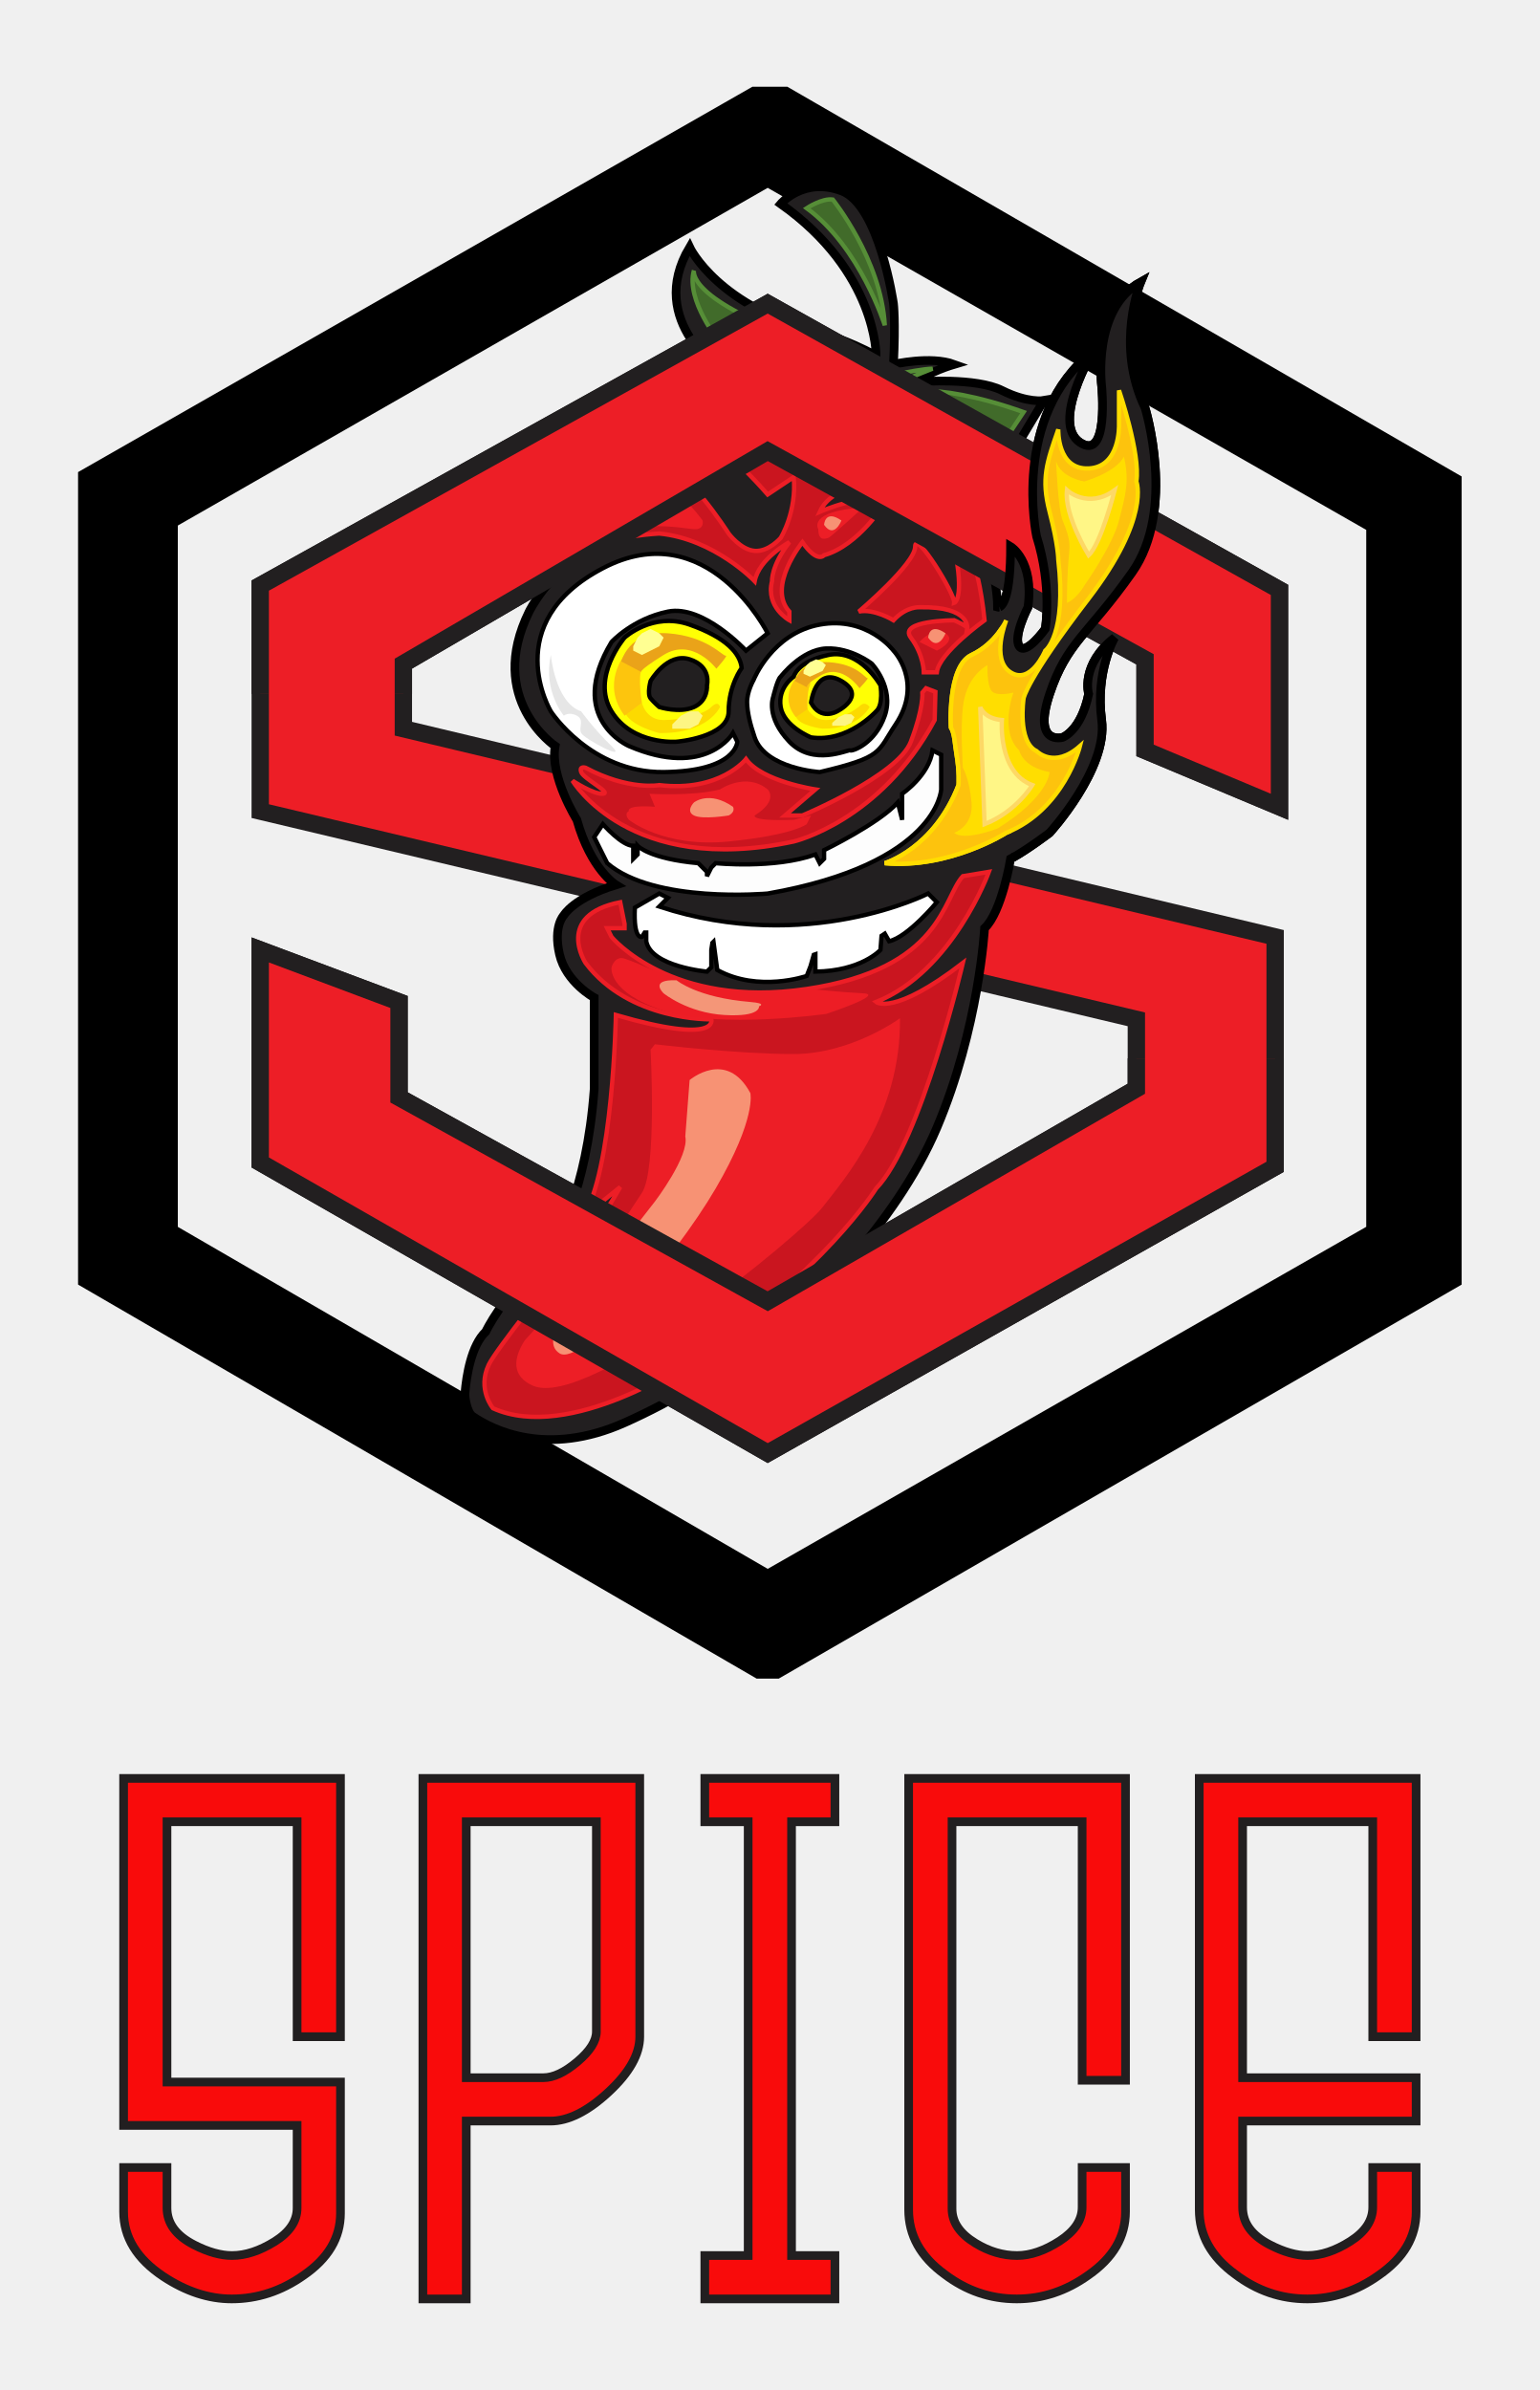
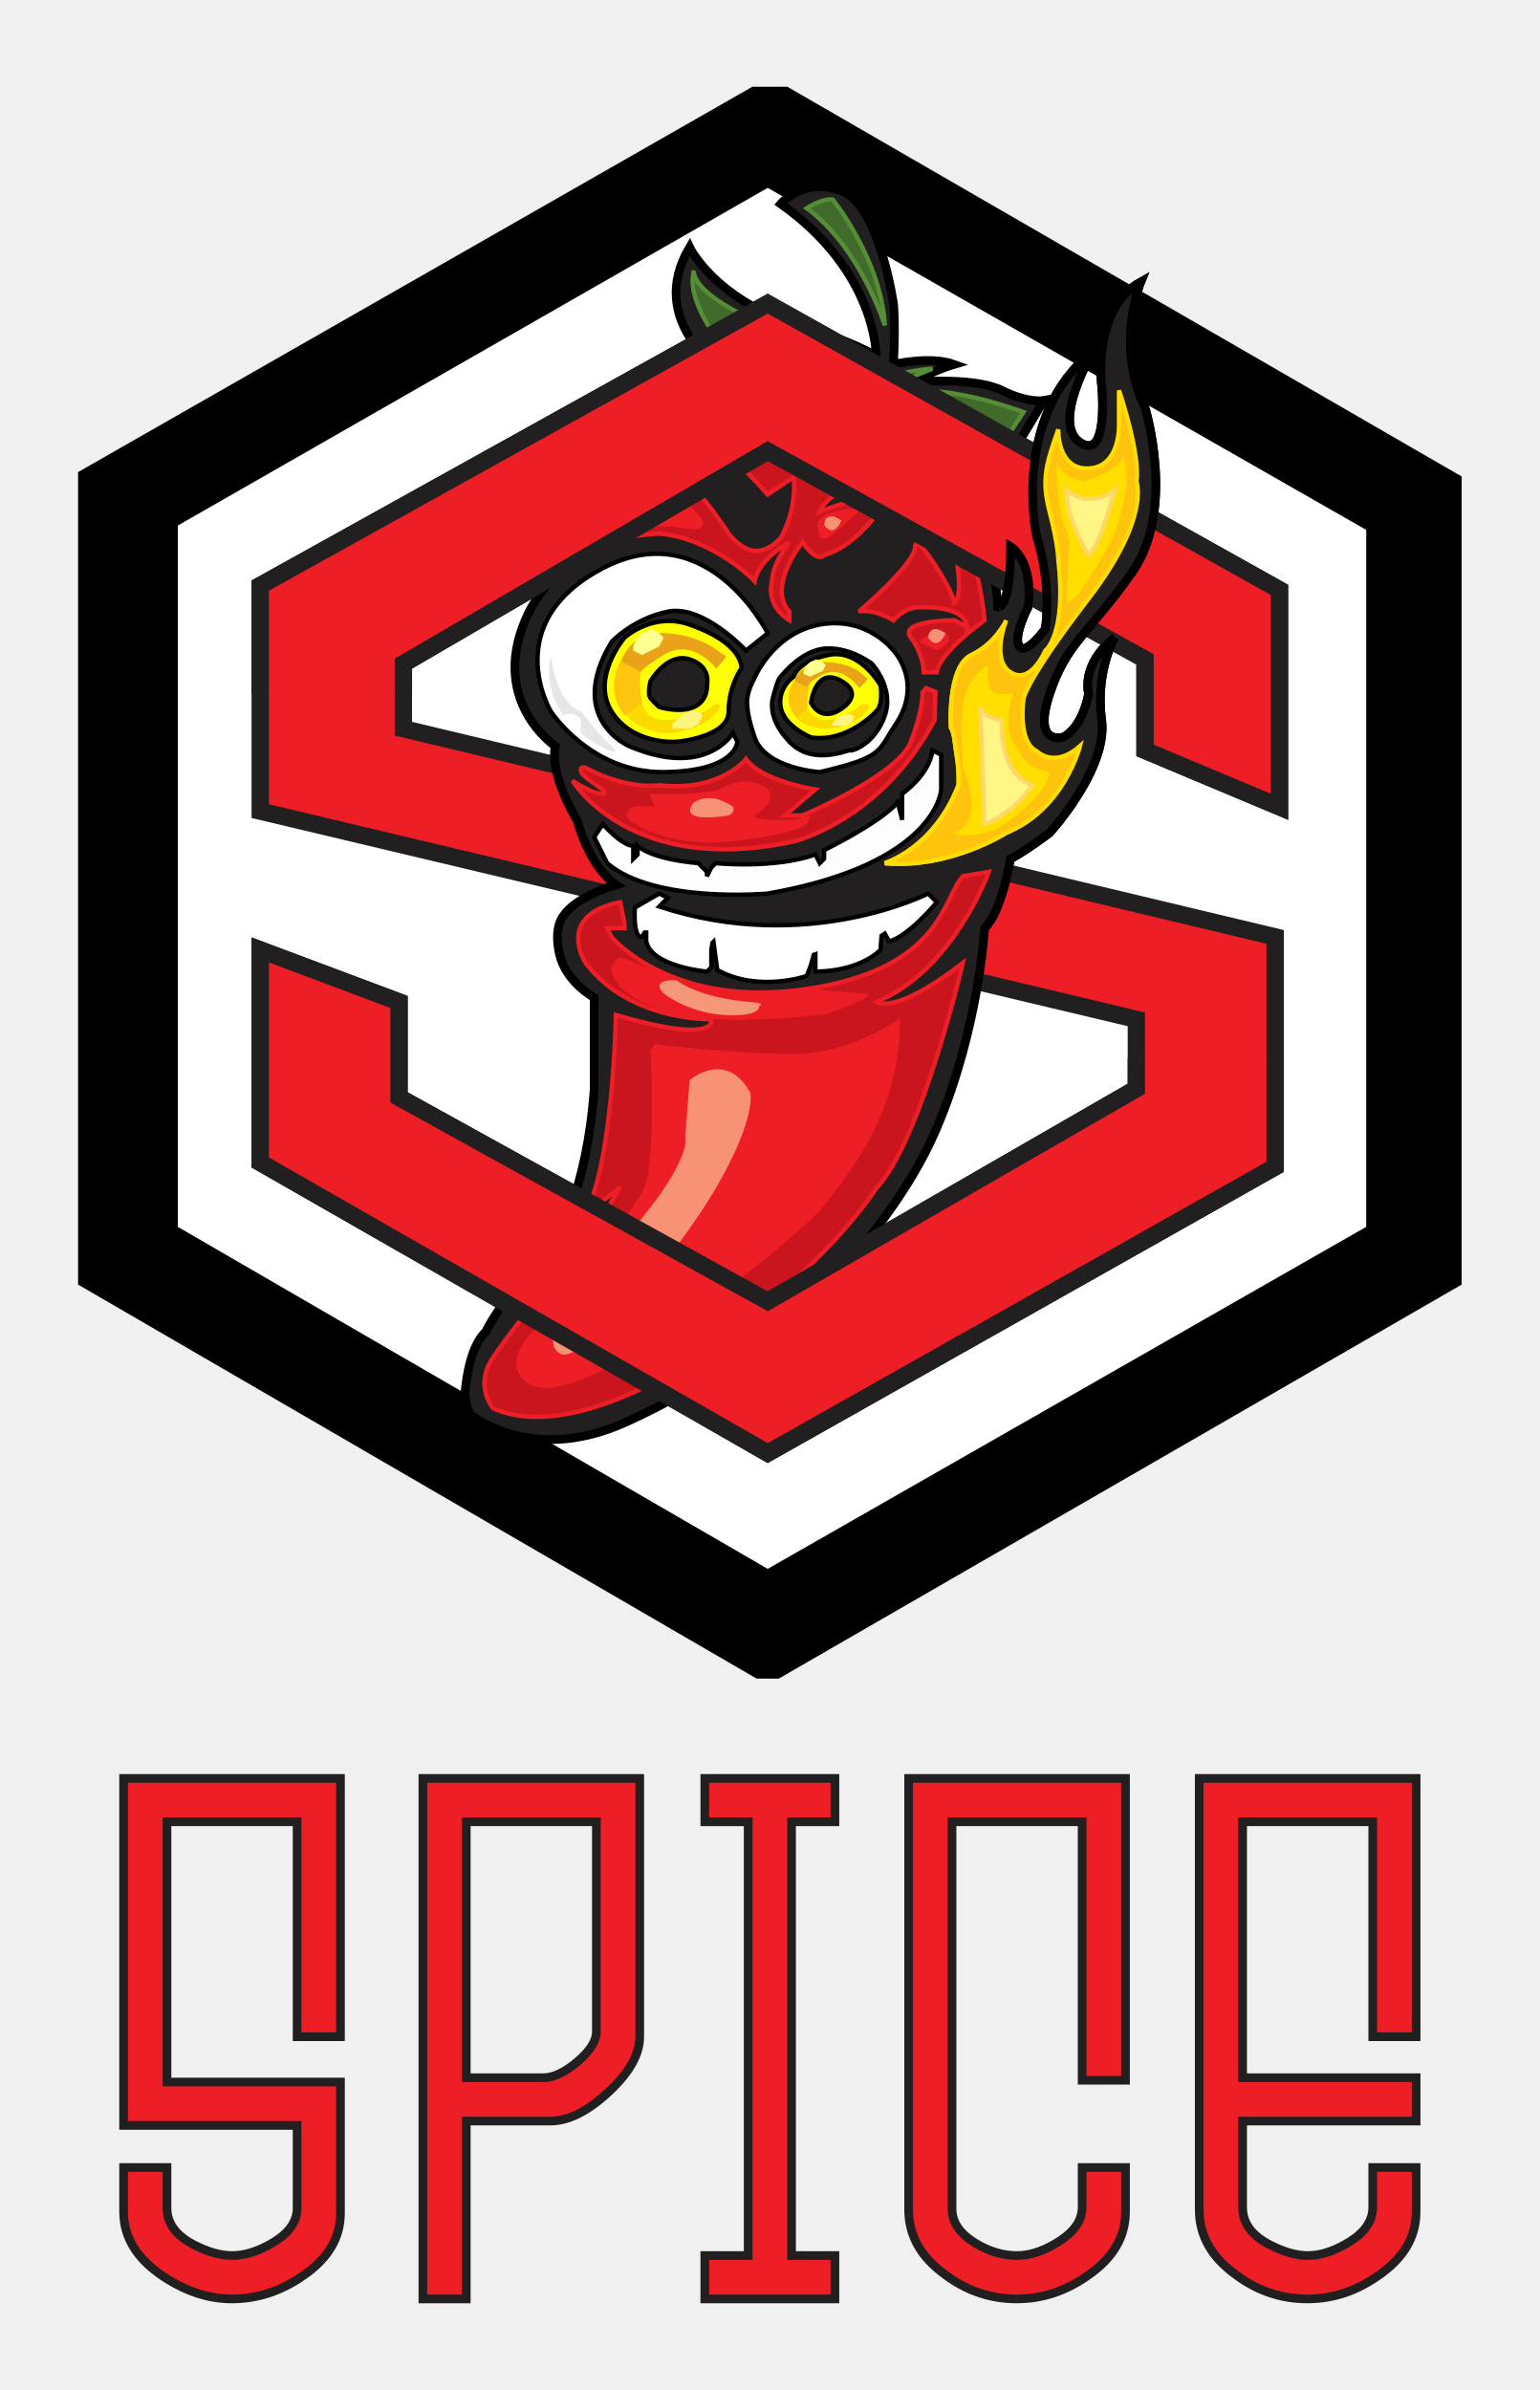
<svg xmlns="http://www.w3.org/2000/svg" id="spice_slp_logo_trans_bg_black_outer.fw-Page%201" viewBox="0 0 355 551" style="background-color:#ffffff00" version="1.1" xml:space="preserve" x="0px" y="0px" width="355px" height="551px">
  <g id="Layer%201">
+     <path d="M 180 31 L 324 116 L 323 286 L 173 371 L 32 291 L 30 113 L 180 31 Z" fill="#ffffff" />
    <g>
      <path d="M 177 41 L 317 121 L 317 284 L 177 364 L 39 284 L 39 120 L 177 41 ZM 20 110 L 20 295 L 175 385 L 179 385 L 335 295 L 335 111 L 181 22 L 174 22 L 20 110 Z" stroke="#000000" stroke-width="4" fill="#000000" />
      <path d="M 177 70 L 60 135 L 60 187 L 262 235 L 262 251 L 177 300 L 92 253 L 92 231 L 60 219 L 60 268 L 177 335 L 294 269 L 294 216 L 93 168 L 93 153 L 177 104 L 264 152 L 264 173 L 295 186 L 295 136 L 177 70 Z" stroke="#221f20" stroke-width="4" fill="#ed1e26" />
      <g>
        <path d="M 180 47 C 180 47 185.25 40.75 194 44 C 202.75 47.25 206 70 206 70 C 206 70 206.5 74 206 84 C 206 84 214.5 82 220 84 C 220 84 213.25 86 212 88 C 212 88 225 87 231 90 C 237 93 240.667 92.333 240.667 92.333 C 240.667 92.333 229.667 110.917 229.667 110.167 C 229.667 109.417 227 112 227 112 L 235 113 C 235 113 235.25 115.5 231 119 L 226 119 C 226 119 230 133 230 140 C 230 140 233 141 233 126 C 233 126 238.5 129.25 237 140 C 237 140 233.5 146.75 235 149 C 236.5 151.25 241 145 241 145 C 241 145 242.667 135.333 239 123.667 C 239 123.667 233 96 252 81 C 252 81 242.25 97.5 249 102 C 255.75 106.5 254 89 254 89 C 254 89 251.75 71.25 263 65 C 263 65 257 79.5 264 94 C 264 94 271.25 117.5 261 132 C 250.75 146.5 246 148 242 160 C 238 172 245 170 245 170 C 245 170 249.25 168.5 251 160 C 251 160 249 153.25 257 147 C 257 147 252.5 154.75 254 166 C 255.5 177.25 242 192 242 192 C 242 192 236.75 196 233 198 C 233 198 231 210.25 227 214 C 227 214 225.75 237 216 260 C 206.25 283 185 302 185 302 C 185 302 167 317.75 144 328 C 126.029 336.009 113.552 329.671 108.956 326.516 C 107.669 325.633 107.125 322.125 107.196 321.267 C 107.55 316.978 108.698 310.137 112 307 C 112 307 115.25 299.75 128 286 C 128 286 135.25 275.25 137 251 L 137 230 C 137 230 130.5 226.5 129 220 C 127.5 213.5 130 211 130 211 C 130 211 132.25 207 142 204 C 142 204 136.25 200.5 133 189 C 133 189 126.75 179 128 172 C 128 172 112 161.25 122 141 C 122 141 126.5 131.75 135 128 C 135 128 133.5 117 138 109 C 142.5 101 146 99 146 99 C 146 99 151.25 95.25 153 95 L 158 98 L 168 98 C 168 98 164.75 92.25 150 91 C 150 91 145 87 167 86 C 167 86 148.75 74.25 159 57 C 159 57 165.5 71 190 77 C 190 77 195 78.25 202 82 C 202 82 202.25 62.75 180 47 Z" stroke="#000000" stroke-width="2" fill="#221f20" />
        <path d="M 112.667 314.667 C 114.37 311.047 128.667 293.333 128.667 293.333 C 135.333 287.333 143 273.667 143 273.667 L 134.333 280.667 C 141.333 270.333 142 234 142 234 C 166 241 164 235 164 235 C 164 235 145.167 235.5 135 222 C 135 222 127.833 211 143 208 L 144 213 L 144 214 L 140 214 L 141 216 C 141 216 154.667 232.667 186 228 C 217.333 223.333 217.333 207 222 202 L 228 201 C 228 201 219.667 224 202 231 C 202 231 206 234.333 222 222 C 222 222 212.333 263.333 202 274 C 202 274 190 293.333 159 314 C 159 314 131.333 332.667 113.667 324.667 C 113.667 324.667 110 320.333 112.667 314.667 Z" stroke="#ed1e26" stroke-width="1" fill="#ca151f" />
        <path d="M 207.5 234.75 C 207.5 234.75 196.25 243 183 243 C 169.75 243 151 240.75 151 240.75 L 150 242 C 150 242 151.5 269.75 148 275 C 144.5 280.25 139.75 288.5 121 309 C 118.25 313.25 117.998 317.275 122.796 319.431 C 135.75 325.25 185.081 284.182 189.5 278.5 C 194.75 271.75 207.75 257 207.5 234.75 Z" fill="#ed1e26" />
        <path d="M 159 249 C 159 249 167.5 241.75 173 252 C 173 252 174.5 257.75 165 274 C 155.5 290.25 134 315.25 129 312 C 124 308.75 133.333 299.667 133.333 299.667 L 151 277 C 151 277 159 266.5 158 262 L 159 249 Z" stroke="#ffffff00" stroke-width="1" fill="#f79274" />
        <path d="M 187 228 C 187 228 193.75 228.75 199 229 C 204.25 229.25 190.5 233.75 190.5 233.75 C 190.5 233.75 166 237.25 153 233 C 140 228.75 141 223 141 223 C 141 223 141.75 220.25 144 221 C 146.25 221.75 149 223 149 223 C 149 223 158.75 227 161 227 C 163.25 227 169.75 230.25 187 228 Z" stroke="#ffffff00" stroke-width="1" fill="#ed1d25" />
        <path d="M 175 232 C 175 232 175.5 234.5 167 234 C 158.5 233.5 153 229 153 229 C 153 229 149.5 225.75 156 226 C 156 226 160.75 230 173 231 C 176.988 231.326 175 232 175 232 Z" stroke="#ffffff00" stroke-width="1" fill="#f49678" />
        <path d="M 154 207 L 152 206 L 146.375 209.25 C 146 216.75 148 216 148 216 L 148.625 215 L 149 215 L 149 217 C 150.125 222.875 163 224 163 224 L 164 223 L 164 219 L 164.25 217.375 L 164.5 217.125 L 165.375 223.625 C 174.875 228.875 186 225 186 225 L 186.875 222.75 L 187.625 220.125 L 188 220 L 188 224 C 198.625 223.875 203 219 203 219 L 203.25 215.75 L 204 215.25 L 205 217 C 209.375 216 216 208 216 208 L 214 206 C 214 206 186.125 220.25 152 209 L 154 207 Z" stroke="#000000" stroke-width="1" fill="#ffffff" />
        <path d="M 217 182 C 217 182 216.25 199.125 177 206 C 177 206 150.875 208.375 140 199 L 137 193 L 139 190 C 139 190 143.375 195 146 195 L 146 198 L 147 197 L 147 195 C 147 195 149.75 198 161 199 L 163 201 L 163 202 L 164 200 L 165 199 C 165 199 178.5 200.375 188 197 L 189 199 L 190 198 L 190 196 C 190 196 202.625 189.875 207 185 L 208 189 L 208 185 L 208 183 C 208 183 214.25 178.75 215 173 L 217 174 L 217 182 Z" stroke="#000000" stroke-width="1" fill="#fdfdfd" />
        <path d="M 135 177 C 135 177 133.5 176.5 134 178 C 134.5 179.5 141.167 182.833 139 183 C 136.833 183.167 132 180 132 180 C 132 180 145.167 202.167 183 194 C 183 194 203 189.333 215.5 166 L 215.667 159.5 L 213.5 158.667 L 212.667 159.667 C 212.667 159.667 213 163.167 210 171 C 207 178.833 185 188 185 188 L 181 188 L 188 182 C 188 182 175.667 180.167 172 175 C 172 175 166 182.667 152 181 C 152 181 145 182.333 135 177 Z" stroke="#ed1e26" stroke-width="1" fill="#ca151f" />
        <path d="M 166 182 C 166 182 172 177.875 177 182 C 177 182 179.625 184.5 174 188 C 174 188 173 189.375 183 189 L 187 188 L 186 190 C 186 190 183 192.5 168 194 C 153 195.5 145 189 145 189 C 145 189 143.75 187.625 145 187 C 145 187 144.125 185.5 151 186 L 149.75 183 C 149.75 183 159.625 183.625 166 182 Z" fill="#ed1e26" />
        <path d="M 168 188 C 168 188 162 189 160 188 C 158 187 160 185 160 185 C 160 185 163.5 182.167 169 186 C 169 186 169.667 187.167 168 188 Z" stroke="#ffffff00" stroke-width="1" fill="#f79274" />
        <path d="M 177 146 C 177 146 163.167 118.333 139 131 C 114.833 143.667 127 164 127 164 C 127 164 136.167 178.167 153 178 C 169.833 177.833 170 171 170 171 L 169 169 C 169 169 162.833 179.667 145 172 C 145 172 130.333 165.667 141 148 C 141 148 145.833 142.667 154 141 C 162.167 139.333 172 150 172 150 L 177 146 Z" stroke="#000000" stroke-width="1" fill="#ffffff" />
        <path d="M 171 154 C 171 154 168 158 168 164 C 168 170 156 171 156 171 C 156 171 145.833 171.833 141 164 C 136.167 156.167 144 147 144 147 C 144 147 150.5 141 159 144 C 167.5 147 170.667 150.667 171 154 Z" stroke="#000000" stroke-width="1" fill="#ffff04" />
        <path d="M 166 163 C 166 163 163.333 169.167 152 169 C 152 169 145 167.333 144 164 C 143 160.667 148 162 148 162 C 148 162 148.833 166 153 166 C 157.167 166 162.333 164.667 164 163 C 165.667 161.333 166 163 166 163 Z" stroke="#ffffff00" stroke-width="1" fill="#fcda00" />
        <path d="M 144 151 C 144 151 138.5 157.667 144 165 L 148 162 C 148 162 147 156.167 148 154 C 149 151.833 144 151 144 151 Z" stroke="#ffffff00" stroke-width="1" fill="#fdc50d" />
        <path d="M 148 155 L 143.25 152.5 C 143.25 152.5 145 145.333 154 146 C 163 146.667 166.667 151.333 167.333 151.167 C 168 151 165.167 154.167 165.167 154.167 C 165.167 154.167 159.667 146.833 153 151 C 146.333 155.167 148 155 148 155 Z" fill="#eaa319" />
        <path d="M 146 149 L 146 150 L 148 151 L 150 150 L 152 149 L 153 147 L 152 146 L 150 145 L 148 146 L 147 147 L 146 149 Z" fill="#ffff92" />
        <path d="M 159 164 L 161 164 L 162 165 L 161 167 L 159 168 L 157 168 L 155 168 L 155 167 L 156 166 L 157 165 L 159 164 Z" fill="#fdf583" />
        <path d="M 150 157 C 150 157 153.833 150.333 159 152 C 164.167 153.667 163 158 163 158 C 163 158 163.333 161.5 160 163 C 156.667 164.5 152 163 152 163 C 152 163 150.833 162 150 161 C 149.167 160 150 157 150 157 Z" stroke="#000000" stroke-width="1" fill="#221f20" />
        <path d="M 174 134 C 174 134 164.75 124.25 152 123 C 152 123 141.75 123.5 139 126 C 139 126 138.25 114 141 111 C 141 111 144.5 105.5 151 106 C 157.5 106.5 168 123 168 123 C 168 123 170.75 126.75 174 127 C 177.25 127.25 180 124 180 124 C 180 124 183.75 118 183 110 L 177 114 C 177 114 168.75 104.5 165 103 C 161.25 101.5 170 102 170 102 C 170 102 176.5 102.75 178 105 C 178 105 181.25 105 174 100 C 174 100 199.25 94 208 102 C 216.75 110 220.75 118.5 221 121 C 221 121 225.5 127.75 227 143 C 227 143 216.5 150.5 216 155 L 213 155 C 213 155 213 151 210 147 C 207 143 220 143 220 143 C 220 143 223.5 144.5 223 145 C 223 145 224 139.75 212 140 C 212 140 209 139.75 206 143 C 206 143 201.5 140.25 198 141 C 198 141 211 130 211 126 C 211 122 220.25 137 220 139 C 220 139 222.5 138.25 220 126 C 217.5 113.75 206 110 206 110 L 206 112 C 206 112 192.5 110.25 189 118 C 189 118 199.75 113.25 204 116 C 204 116 198 125.75 190 128 C 190 128 188.5 130 185 125 C 185 125 176.75 135.25 182 141 L 182 143 C 182 143 176.5 140 178 134 C 178 134 177.75 130.5 182 125 C 182 125 175 128.75 174 134 Z" stroke="#ed1e26" stroke-width="1" fill="#ca151f" />
        <path d="M 173.75 156.75 C 173.75 156.75 178 146 189 144 C 200 142 206 150 206 150 C 206 150 213 157.25 206.5 167 C 202.181 173.478 203.75 174.5 189 178 C 189 178 176.5 177.25 174 170 C 172.861 166.697 172.305 164.109 172.25 162 C 172.184 159.48 173.75 156.75 173.75 156.75 Z" stroke="#000000" stroke-width="1" fill="#ffffff" />
        <path d="M 180 156 C 180 156 184.75 149.75 190.5 149.5 C 196.25 149.25 201 153 201 153 C 201 153 206.25 158.5 204 165 C 201.75 171.5 196.5 173.25 196 173 C 195.5 172.75 187.5 176.75 182 171 C 176.5 165.25 178.25 160.75 178.25 160.75 C 178.25 160.75 179.25 156.5 180 156 Z" stroke="#000000" stroke-width="1" fill="#221f20" />
        <path d="M 202 164 C 202 164 195.5 171.25 187 170 C 187 170 180.75 167.5 180 163 C 179.25 158.5 183 156 183 156 C 183 156 183.75 152.5 191 151 C 198.25 149.5 203 158 203 158 C 203 158 203.75 162.5 202 164 Z" stroke="#000000" stroke-width="1" fill="#ffff04" />
        <path d="M 200.5 163 C 200.5 163 197.989 168.109 189.668 167.998 C 189.668 167.998 184.234 167.389 183.5 165.167 C 182.766 162.945 186 163.167 186 163.167 C 186 163.167 187.343 165.998 190.402 165.998 C 193.461 165.998 197.11 163.778 198.333 162.667 C 199.557 161.556 200.5 163 200.5 163 Z" stroke="#ffffff00" stroke-width="1" fill="#fcda00" />
        <path d="M 183.795 156 C 183.795 156 179.462 160.445 183.5 165.333 L 186.167 163.5 C 186.167 163.5 185.997 159.443 186.731 157.999 C 187.465 156.555 183.795 156 183.795 156 Z" stroke="#ffffff00" stroke-width="1" fill="#fdc50d" />
        <path d="M 186.5 158.667 L 183.244 156.999 C 183.244 156.999 184.529 152.222 191.136 152.667 C 197.744 153.111 199.511 156.444 200 156.333 C 200.489 156.222 198.167 158.667 198.167 158.667 C 198.167 158.667 194.228 152.889 189.333 155.667 C 184.439 158.444 186.5 158.667 186.5 158.667 Z" fill="#eaa319" />
        <path d="M 185.263 154.666 L 185.263 155.333 L 186.731 156 L 188.2 155.333 L 189.668 154.666 L 190.402 153.333 L 189.668 152.667 L 188.2 152 L 186.731 152.667 L 185.997 153.333 L 185.263 154.666 Z" fill="#ffff92" />
        <path d="M 194.807 164.665 L 196.276 164.665 L 197.01 165.332 L 196.276 166.665 L 194.807 167.331 L 193.339 167.331 L 191.871 167.331 L 191.871 166.665 L 192.605 165.998 L 193.339 165.332 L 194.807 164.665 Z" fill="#fdf583" />
        <path d="M 187 162 C 187 162 188 153.5 194 157 C 200 160.5 193 164 193 164 C 193 164 189.25 166.25 187 162 Z" stroke="#000000" stroke-width="1" fill="#221f20" />
        <path d="M 204 199 C 204 199 215.333 195.667 221 181 C 221 181 221.242 177.995 220.5 173.688 C 220.139 171.593 220.089 169.093 219.25 167.75 C 219.25 167.75 218.333 153.667 224 151 C 229.667 148.333 232 143 232 143 C 232 143 228.333 152 233 155 C 237.667 158 241 150 241 150 C 241 150 246 146.333 244 129 C 244 129 244 125.667 242 118 C 240 110.333 241.333 106.667 244 99 C 244 99 243.667 108.333 251 108 C 258.333 107.667 258 98 258 98 L 258 90 C 258 90 263 104.667 262 111 C 262 111 265.333 119.333 251 138 C 236.667 156.667 236 161 236 161 C 236 161 234.5 171 239 173.167 C 239 173.167 243 177.333 249 172 C 249 172 245.333 186.667 232 192 C 232 192 219 200.333 204 199 Z" stroke="#ffdd00" stroke-width="1" fill="#fdc30d" />
        <path d="M 220 192 C 220 192 224.5 190.5 224 185 C 223.5 179.5 222 177 222 177 C 222 177 221.425 167.981 222 163 C 222.75 156.5 226.5 154 227.667 153.333 C 227.667 153.333 227.5 158 228.667 159.333 C 229.833 160.667 233.667 159.667 233.667 159.667 C 233.667 159.667 230.333 168.5 235 173 C 235 173 235.667 176.833 242 178 C 242 178 241.833 183.667 230 191 C 230 191 222.333 194 220 192 Z" fill="#ffde00" />
        <path d="M 250 135 C 250 135 256.5 125.833 258 120 C 259.5 114.167 260.458 110.917 259.125 105.25 C 259.125 105.25 258 108.5 250 111 C 250 111 244.667 110.208 243.5 106.375 C 243.5 106.375 243.935 117.483 245 120 C 246.833 124.333 246.641 125.806 246.5 127.5 C 246.375 129 246 132 246 139 C 246 139 248.167 138.167 250 135 Z" stroke="#ffffff00" stroke-width="1" fill="#ffde00" />
        <path d="M 246 113 C 246 113 250.833 117.5 257 113 C 257 113 253.833 125.5 251 128 C 251 128 245.333 118.833 246 113 Z" stroke="#fdd866" stroke-width="1" fill="#fff686" />
        <path d="M 226 163 C 226 163 226.833 165.667 231 166 C 231 166 230 178 238 181 C 238 181 234.333 187.167 227 190 L 226 163 Z" stroke="#fdd866" stroke-width="1" fill="#fff686" />
        <path d="M 127 151 C 127 151 128 162 134 164 C 134 164 137 168.167 141 172 C 145 175.833 134.667 170.333 134 169 C 133.333 167.667 134.833 166 133 165 C 131.167 164 130 165 130 165 C 130 165 125.167 159.333 127 151 Z" fill="#e6e6e6" />
        <path d="M 143 122 C 143 122 139.5 115.333 146 111 C 152.5 106.667 162 120 162 120 C 162 120 162.5 122.167 160 122 C 157.5 121.833 152.167 120.5 143 122 Z" fill="#ed1e26" />
        <path d="M 146 114 C 146 114 148.333 110 152 114 C 155.667 118 151 118 151 118 C 151 118 148.167 118.5 146 114 Z" fill="#f79274" />
        <path d="M 182 102 C 182 102 192.333 95.167 207 105 C 207 105 209.667 109.667 197 110 C 184.333 110.333 182 102 182 102 Z" stroke="#ffffff00" stroke-width="1" fill="#ed1e26" />
        <path d="M 190 105 C 190 105 189 101.833 193 102 C 197 102.167 198 104 198 104 C 198 104 197.833 105.833 196 106 C 194.167 106.167 190.833 106.5 190 105 Z" stroke="#ffffff00" stroke-width="1" fill="#f79274" />
        <path d="M 188.667 122 C 188.667 122 186 117.833 199 117 C 199 117 191.333 124 191 124 C 190.667 124 188.667 125.167 188.667 122 Z" stroke="#ffffff00" stroke-width="1" fill="#ed1e26" />
        <path d="M 190 121 C 190 121 190.167 117.333 194 120 C 194 120 192.333 124.333 190 121 Z" stroke="#ffffff00" stroke-width="1" fill="#f79274" />
        <path d="M 212 148 C 212 148 215.25 144.25 218 146 C 220.75 147.75 216 150 216 150 L 212 148 Z" stroke="#ffffff00" stroke-width="1" fill="#ed1e26" />
        <path d="M 214 147 C 214 147 214.167 143.333 218 146 C 218 146 216.333 150.333 214 147 Z" stroke="#ffffff00" stroke-width="1" fill="#f79274" />
        <path d="M 166 79 C 166 79 158 69.167 160 62.333 C 160 62.333 158 69.167 187 79 C 187 79 199.667 83.667 205 89 L 206 91 C 206 91 213.833 87.167 236 95 L 228 107 C 228 107 228.833 100.5 215 96 C 215 96 206.167 93.5 204 96 C 204 96 189.333 79.833 166 79 Z" stroke="#568e37" stroke-width="1" fill="#416b2a" />
        <path d="M 169 89 L 169 94 C 169 94 166 90 159 90 L 169 89 Z" stroke="#568e37" stroke-width="1" fill="#416b2a" />
        <path d="M 186 48 C 186 48 189.5 45.667 192 46 C 192 46 203.167 59.833 204 75 C 204 75 198.333 57 186 48 Z" stroke="#568e37" stroke-width="1" fill="#416b2a" />
        <path d="M 208 86 C 208 86 213.167 85 215 85 L 210 87 L 208 86 Z" stroke="#568e37" stroke-width="1" fill="none" />
        <path d="M 225 115 C 225.333 114.333 232 115.667 233 115 C 233 115 232.167 115.833 226 117 C 226 117 224.667 115.667 225 115 Z" stroke="#568e37" stroke-width="1" fill="#416b2a" />
      </g>
      <path d="M 93 160 L 93 153 L 177 104 L 264 152 L 264 173 L 295 186 L 295 136 L 177 70 L 60 135 L 60 160 " stroke="#221f20" stroke-width="4" fill="#ed1e26" />
      <path d="M 262 244 L 262 251 L 177 300 L 92 253 L 92 231 L 60 219 L 60 268 L 177 335 L 294 269 L 294 244 " stroke="#221f20" stroke-width="4" fill="#ed1e26" />
      <g>
        <path d="M 230.423 139.943 C 231.25 139.58 233 137.458 233 126 C 233 126 238.5 129.25 237 140 C 237 140 233.5 146.75 235 149 C 236.5 151.25 241 145 241 145 C 241 145 242.667 135.333 239 123.667 C 239 123.667 233 96 252 81 C 252 81 242.25 97.5 249 102 C 255.75 106.5 254 89 254 89 C 254 89 251.75 71.25 263 65 C 263 65 257 79.5 264 94 C 264 94 271.25 117.5 261 132 C 250.75 146.5 246 148 242 160 C 238 172 245 170 245 170 C 245 170 249.25 168.5 251 160 C 251 160 249 153.25 257 147 C 257 147 252.5 154.75 254 166 C 255.5 177.25 242 192 242 192 C 242 192 237.203 195.655 233.504 197.724 " stroke="#000000" stroke-width="2" fill="#221f20" />
        <path d="M 204 199 C 204 199 215.333 195.667 221 181 C 221 181 221.242 177.995 220.5 173.688 C 220.139 171.593 220.089 169.093 219.25 167.75 C 219.25 167.75 218.333 153.667 224 151 C 229.667 148.333 232 143 232 143 C 232 143 228.333 152 233 155 C 237.667 158 241 150 241 150 C 241 150 246 146.333 244 129 C 244 129 244 125.667 242 118 C 240 110.333 241.333 106.667 244 99 C 244 99 243.667 108.333 251 108 C 258.333 107.667 258 98 258 98 L 258 90 C 258 90 263 104.667 262 111 C 262 111 265.333 119.333 251 138 C 236.667 156.667 236 161 236 161 C 236 161 234.5 171 239 173.167 C 239 173.167 243 177.333 249 172 C 249 172 245.333 186.667 232 192 C 232 192 219 200.333 204 199 Z" stroke="#ffdd00" stroke-width="1" fill="#fdc30d" />
        <path d="M 220 192 C 220 192 224.5 190.5 224 185 C 223.5 179.5 222 177 222 177 C 222 177 221.425 167.981 222 163 C 222.75 156.5 226.5 154 227.667 153.333 C 227.667 153.333 227.5 158 228.667 159.333 C 229.833 160.667 233.667 159.667 233.667 159.667 C 233.667 159.667 230.333 168.5 235 173 C 235 173 235.667 176.833 242 178 C 242 178 241.833 183.667 230 191 C 230 191 222.333 194 220 192 Z" fill="#ffde00" />
        <path d="M 250 135 C 250 135 256.5 125.833 258 120 C 259.5 114.167 260.458 110.917 259.125 105.25 C 259.125 105.25 258 108.5 250 111 C 250 111 244.667 110.208 243.5 106.375 C 243.5 106.375 243.935 117.483 245 120 C 246.833 124.333 246.641 125.806 246.5 127.5 C 246.375 129 246 132 246 139 C 246 139 248.167 138.167 250 135 Z" stroke="#ffffff00" stroke-width="1" fill="#ffde00" />
        <path d="M 246 113 C 246 113 250.833 117.5 257 113 C 257 113 253.833 125.5 251 128 C 251 128 245.333 118.833 246 113 Z" stroke="#fdd866" stroke-width="1" fill="#fff686" />
        <path d="M 226 163 C 226 163 226.833 165.667 231 166 C 231 166 230 178 238 181 C 238 181 234.333 187.167 227 190 L 226 163 Z" stroke="#fdd866" stroke-width="1" fill="#fff686" />
      </g>
    </g>
    <g>
-       <path d="M 78.5 480 L 38.5 480 L 38.5 420 L 68.5 420 L 68.5 469.547 L 78.5 469.547 L 78.5 410 L 28.5 410 L 28.5 490 L 68.5 490 L 68.5 509.047 C 68.5 512.047 66.766 514.625 63.328 516.781 C 59.875 518.922 56.594 520 53.5 520 C 50.891 520 47.984 519.188 44.797 517.562 C 40.594 515.422 38.5 512.578 38.5 509.016 L 38.5 499.703 L 28.5 499.703 L 28.5 509.906 C 28.5 515.781 31.547 520.766 37.656 524.828 C 42.859 528.266 48.109 530 53.422 530 C 59.328 530 64.828 528.203 69.938 524.609 C 75.641 520.703 78.5 515.922 78.5 510.234 L 78.5 480 L 78.5 480 Z" stroke="#221f20" stroke-width="2" fill="#f90b0b" />
-       <path d="M 147.5 410 L 97.5 410 L 97.5 530 L 107.5 530 L 107.5 489 L 126.906 489 C 131 489 135.469 486.781 140.281 482.328 C 145.094 477.875 147.5 473.609 147.5 469.547 L 147.5 410 L 147.5 410 ZM 133.125 475.312 C 130.203 477.781 127.594 479 125.281 479 L 107.5 479 L 107.5 420 L 137.5 420 L 137.5 468.375 C 137.5 470.547 136.031 472.859 133.125 475.312 L 133.125 475.312 Z" stroke="#221f20" stroke-width="2" fill="#f90b0b" />
-       <path d="M 192.5 520 L 182.5 520 L 182.5 420 L 192.5 420 L 192.5 410 L 162.5 410 L 162.5 420 L 172.5 420 L 172.5 520 L 162.5 520 L 162.5 530 L 192.5 530 L 192.5 520 L 192.5 520 Z" stroke="#221f20" stroke-width="2" fill="#f90b0b" />
-       <path d="M 259.5 499.703 L 249.5 499.703 L 249.5 508.859 C 249.5 511.812 247.766 514.406 244.328 516.641 C 240.875 518.875 237.594 520 234.5 520 C 231.188 520 228 519.047 224.906 517.156 C 221.297 514.969 219.5 512.312 219.5 509.203 L 219.5 420 L 249.5 420 L 249.5 479.594 L 259.5 479.594 L 259.5 410 L 209.5 410 L 209.5 509.422 C 209.5 515.328 212.25 520.281 217.766 524.297 C 222.766 528.094 228.312 530 234.422 530 C 240.328 530 245.828 528.172 250.938 524.516 C 256.641 520.547 259.5 515.688 259.5 509.906 L 259.5 499.703 L 259.5 499.703 Z" stroke="#221f20" stroke-width="2" fill="#f90b0b" />
-       <path d="M 326.5 499.703 L 316.5 499.703 L 316.5 508.859 C 316.5 511.922 314.766 514.531 311.328 516.719 C 307.875 518.906 304.594 520 301.5 520 C 298.891 520 295.984 519.172 292.797 517.531 C 288.594 515.375 286.5 512.5 286.5 508.891 L 286.5 489 L 326.5 489 L 326.5 479 L 286.5 479 L 286.5 420 L 316.5 420 L 316.5 469.547 L 326.5 469.547 L 326.5 410 L 276.5 410 L 276.5 509.422 C 276.5 515.328 279.25 520.281 284.766 524.297 C 289.766 528.094 295.312 530 301.422 530 C 307.328 530 312.828 528.172 317.938 524.516 C 323.641 520.547 326.5 515.688 326.5 509.906 L 326.5 499.703 L 326.5 499.703 Z" stroke="#221f20" stroke-width="2" fill="#f90b0b" />
+       <path d="M 78.5 480 L 38.5 480 L 38.5 420 L 68.5 420 L 68.5 469.547 L 78.5 469.547 L 78.5 410 L 28.5 410 L 28.5 490 L 68.5 490 L 68.5 509.047 C 68.5 512.047 66.766 514.625 63.328 516.781 C 59.875 518.922 56.594 520 53.5 520 C 50.891 520 47.984 519.188 44.797 517.562 C 40.594 515.422 38.5 512.578 38.5 509.016 L 38.5 499.703 L 28.5 499.703 L 28.5 509.906 C 28.5 515.781 31.547 520.766 37.656 524.828 C 42.859 528.266 48.109 530 53.422 530 C 59.328 530 64.828 528.203 69.938 524.609 C 75.641 520.703 78.5 515.922 78.5 510.234 L 78.5 480 L 78.5 480 Z" stroke="#221f20" stroke-width="2" fill="#ed1e26" />
+       <path d="M 147.5 410 L 97.5 410 L 97.5 530 L 107.5 530 L 107.5 489 L 126.906 489 C 131 489 135.469 486.781 140.281 482.328 C 145.094 477.875 147.5 473.609 147.5 469.547 L 147.5 410 L 147.5 410 ZM 133.125 475.312 C 130.203 477.781 127.594 479 125.281 479 L 107.5 479 L 107.5 420 L 137.5 420 L 137.5 468.375 C 137.5 470.547 136.031 472.859 133.125 475.312 L 133.125 475.312 Z" stroke="#221f20" stroke-width="2" fill="#ed1e26" />
+       <path d="M 192.5 520 L 182.5 520 L 182.5 420 L 192.5 420 L 192.5 410 L 162.5 410 L 162.5 420 L 172.5 420 L 172.5 520 L 162.5 520 L 162.5 530 L 192.5 530 L 192.5 520 L 192.5 520 Z" stroke="#221f20" stroke-width="2" fill="#ed1e26" />
+       <path d="M 259.5 499.703 L 249.5 499.703 L 249.5 508.859 C 249.5 511.812 247.766 514.406 244.328 516.641 C 240.875 518.875 237.594 520 234.5 520 C 231.188 520 228 519.047 224.906 517.156 C 221.297 514.969 219.5 512.312 219.5 509.203 L 219.5 420 L 249.5 420 L 249.5 479.594 L 259.5 479.594 L 259.5 410 L 209.5 410 L 209.5 509.422 C 209.5 515.328 212.25 520.281 217.766 524.297 C 222.766 528.094 228.312 530 234.422 530 C 240.328 530 245.828 528.172 250.938 524.516 C 256.641 520.547 259.5 515.688 259.5 509.906 L 259.5 499.703 L 259.5 499.703 Z" stroke="#221f20" stroke-width="2" fill="#ed1e26" />
+       <path d="M 326.5 499.703 L 316.5 499.703 L 316.5 508.859 C 316.5 511.922 314.766 514.531 311.328 516.719 C 307.875 518.906 304.594 520 301.5 520 C 298.891 520 295.984 519.172 292.797 517.531 C 288.594 515.375 286.5 512.5 286.5 508.891 L 286.5 489 L 326.5 489 L 326.5 479 L 286.5 479 L 286.5 420 L 316.5 420 L 316.5 469.547 L 326.5 469.547 L 326.5 410 L 276.5 410 L 276.5 509.422 C 276.5 515.328 279.25 520.281 284.766 524.297 C 289.766 528.094 295.312 530 301.422 530 C 307.328 530 312.828 528.172 317.938 524.516 C 323.641 520.547 326.5 515.688 326.5 509.906 L 326.5 499.703 L 326.5 499.703 Z" stroke="#221f20" stroke-width="2" fill="#ed1e26" />
    </g>
  </g>
</svg>
